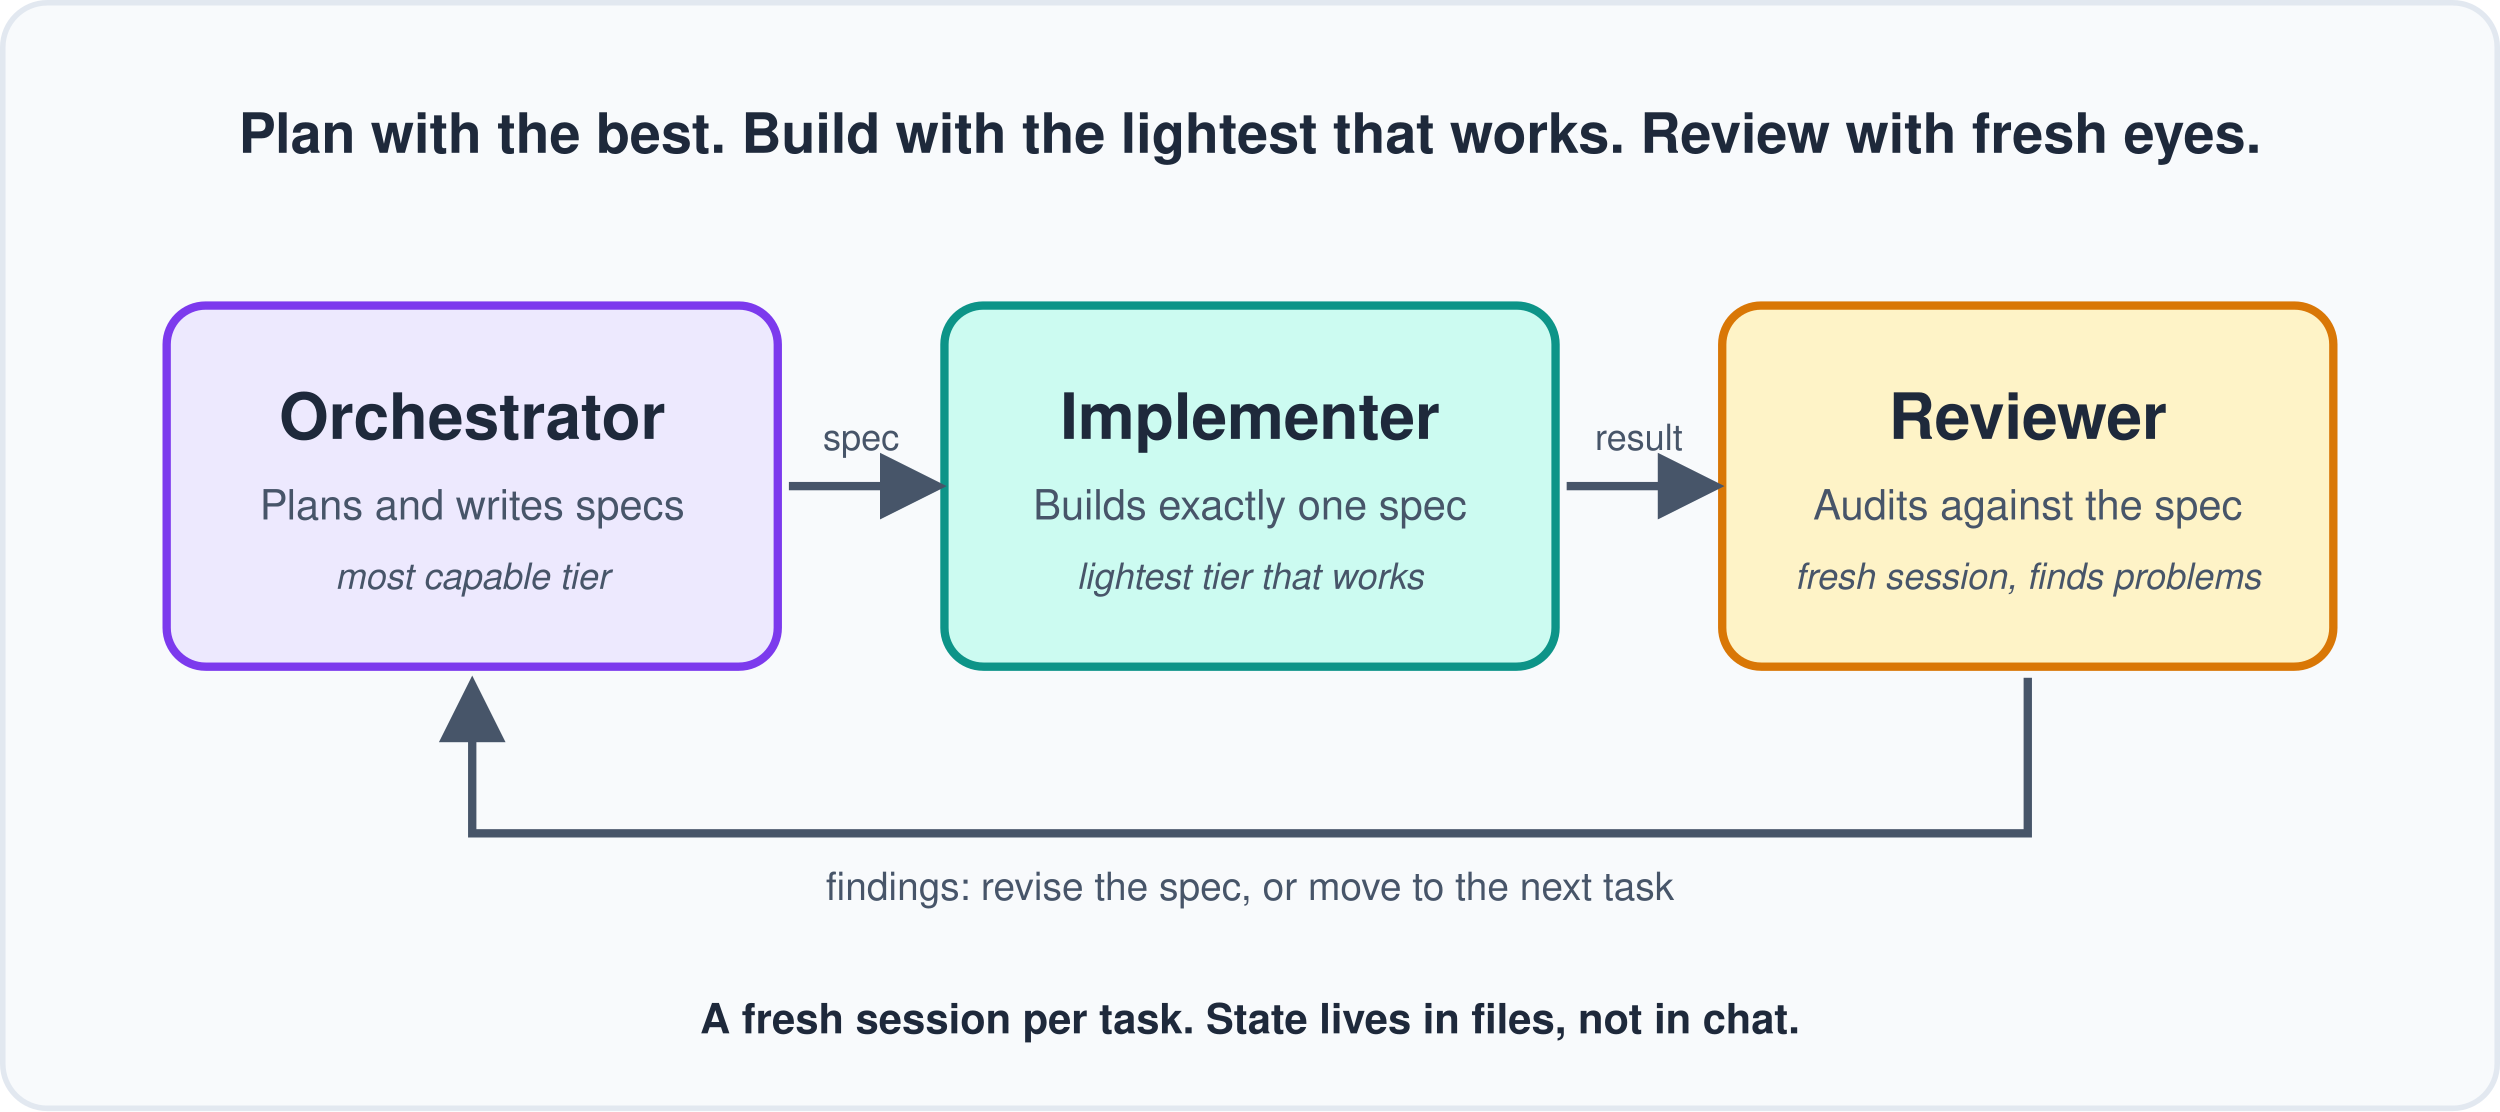
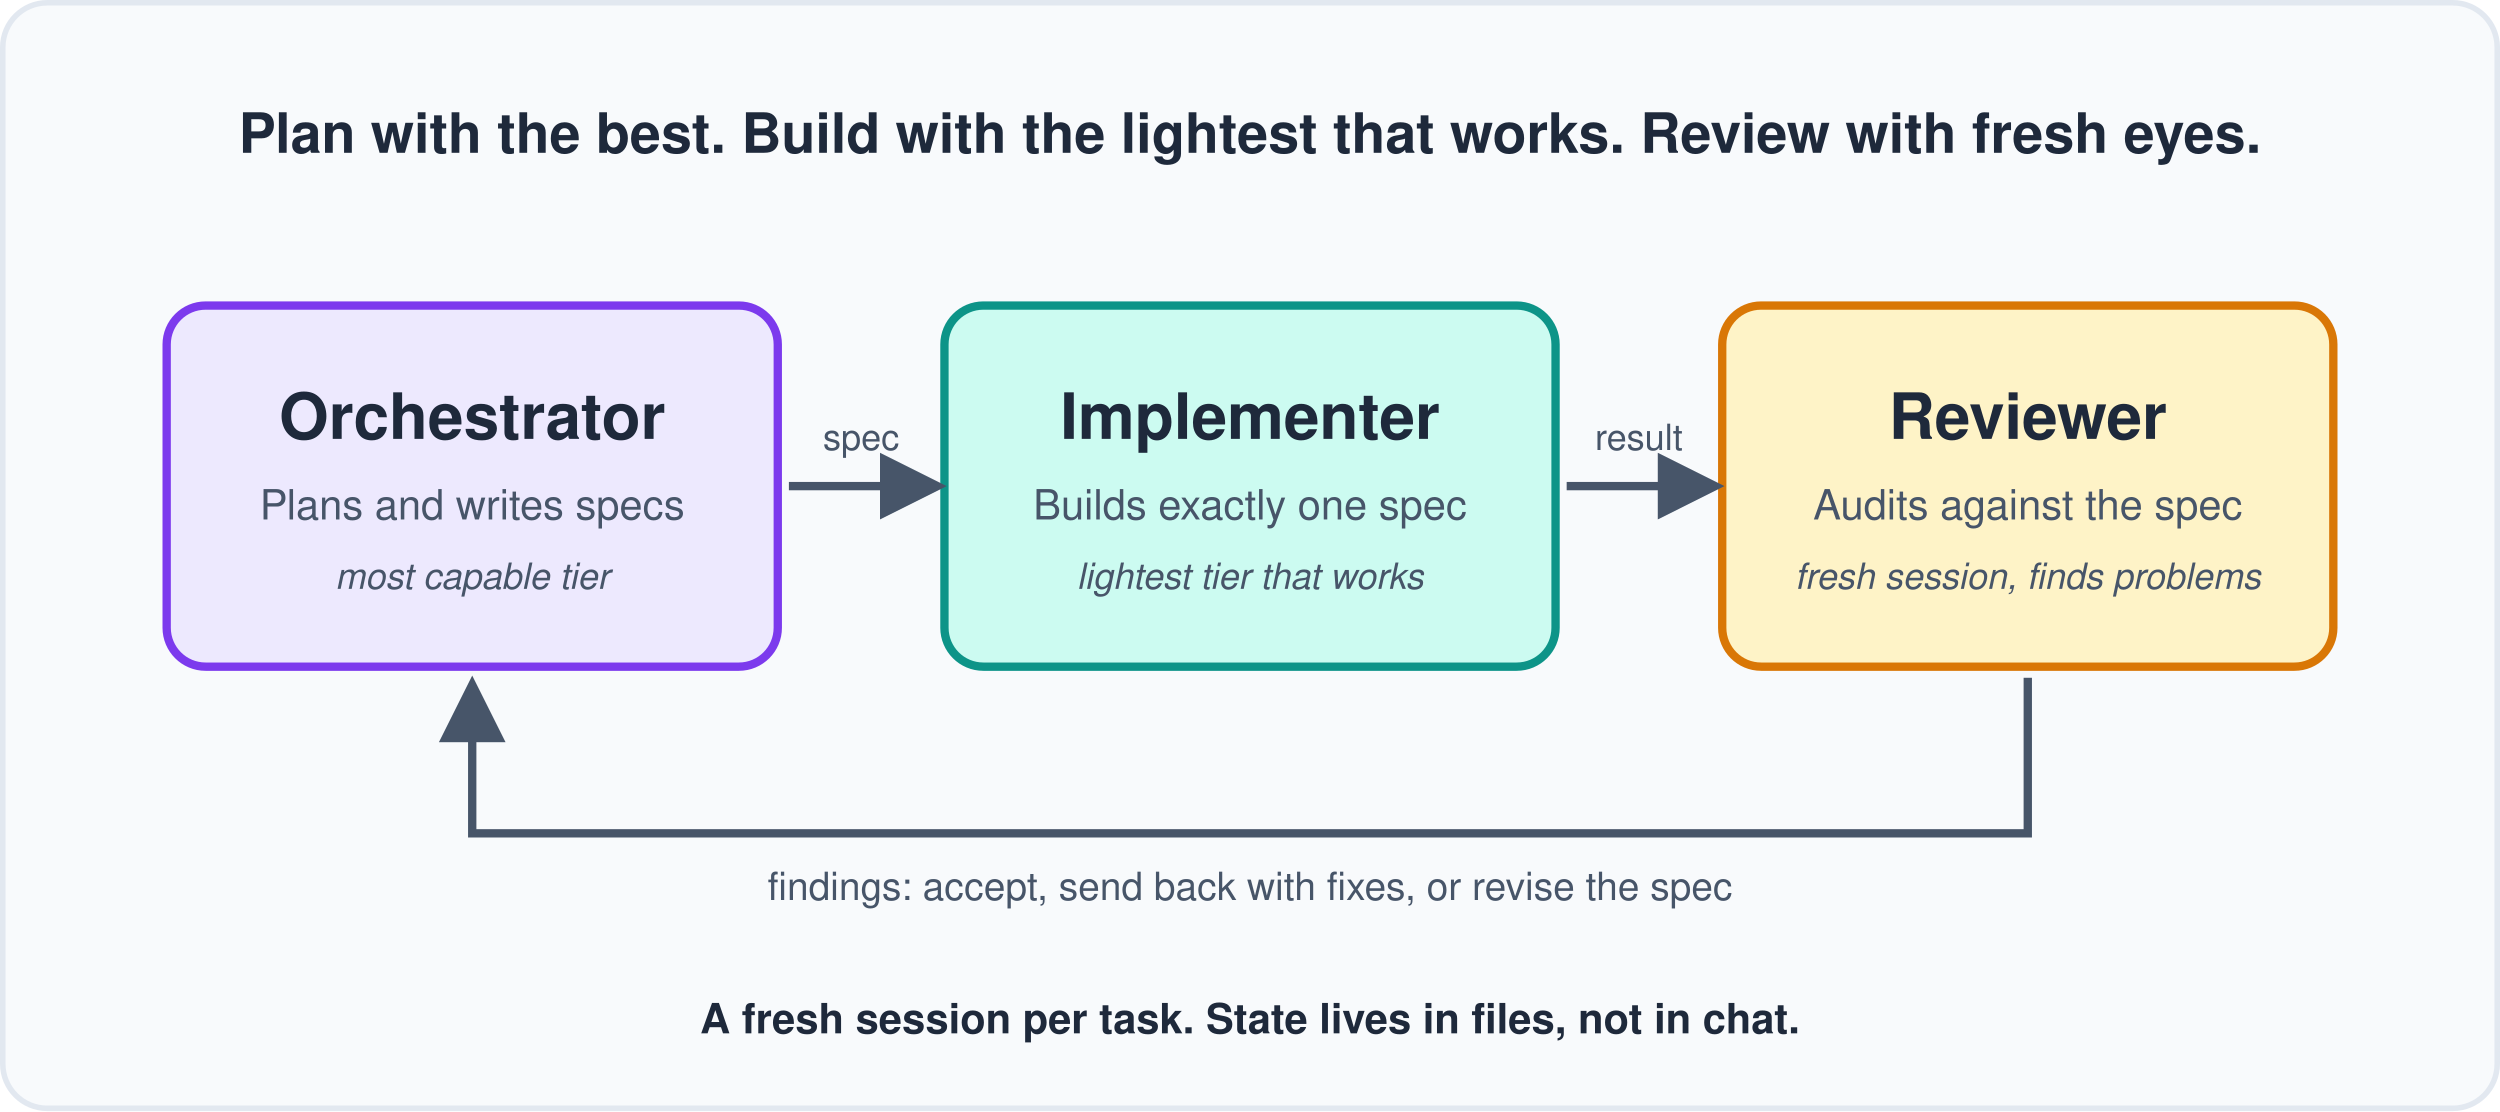
<svg xmlns="http://www.w3.org/2000/svg" viewBox="0 0 900 400" width="900" height="400" role="img" aria-label="The OrcaStation loop: orchestrator writes a spec, implementer builds it, reviewer audits it, findings return to the orchestrator.">
  <defs>
    <marker id="a" viewBox="0 0 10 10" refX="8" refY="5" markerWidth="8" markerHeight="8" orient="auto-start-reverse">
      <path d="M0 0L10 5L0 10z" fill="#475569" />
    </marker>
  </defs>
  <rect x="1" y="1" width="898" height="398" rx="16" fill="#f8fafc" stroke="#e2e8f0" stroke-width="2" />
  <g font-family="-apple-system, BlinkMacSystemFont, 'Segoe UI', Helvetica, Arial, sans-serif" text-anchor="middle" fill="#1e293b">
    <text x="450" y="55" font-size="20" font-weight="700">Plan with the best. Build with the lightest that works. Review with fresh eyes.</text>
    <rect x="60" y="110" width="220" height="130" rx="14" fill="#ede9fe" stroke="#7c3aed" stroke-width="3" />
    <text x="170" y="158" font-size="23" font-weight="700">Orchestrator</text>
    <text x="170" y="187" font-size="15" fill="#475569">Plans and writes specs</text>
    <text x="170" y="212" font-size="13" font-style="italic" fill="#475569">most capable tier</text>
    <rect x="340" y="110" width="220" height="130" rx="14" fill="#ccfbf1" stroke="#0d9488" stroke-width="3" />
    <text x="450" y="158" font-size="23" font-weight="700">Implementer</text>
    <text x="450" y="187" font-size="15" fill="#475569">Builds exactly one spec</text>
    <text x="450" y="212" font-size="13" font-style="italic" fill="#475569">lightest tier that works</text>
    <rect x="620" y="110" width="220" height="130" rx="14" fill="#fef3c7" stroke="#d97706" stroke-width="3" />
    <text x="730" y="158" font-size="23" font-weight="700">Reviewer</text>
    <text x="730" y="187" font-size="15" fill="#475569">Audits against the spec</text>
    <text x="730" y="212" font-size="13" font-style="italic" fill="#475569">fresh session, finds problems</text>
    <line x1="284" y1="175" x2="336" y2="175" stroke="#475569" stroke-width="3" marker-end="url(#a)" />
    <text x="310" y="162" font-size="13" fill="#475569">spec</text>
    <line x1="564" y1="175" x2="616" y2="175" stroke="#475569" stroke-width="3" marker-end="url(#a)" />
    <text x="590" y="162" font-size="13" fill="#475569">result</text>
    <path d="M730 244 V300 H170 V248" fill="none" stroke="#475569" stroke-width="3" marker-end="url(#a)" />
-     <text x="450" y="324" font-size="14" fill="#475569">findings: revise the spec, or move to the next task</text>
+     <text x="450" y="324" font-size="14" fill="#475569">findings: accept, send back with fixes, or revise the spec</text>
    <text x="450" y="372" font-size="15" font-weight="600">A fresh session per task. State lives in files, not in chat.</text>
  </g>
</svg>
